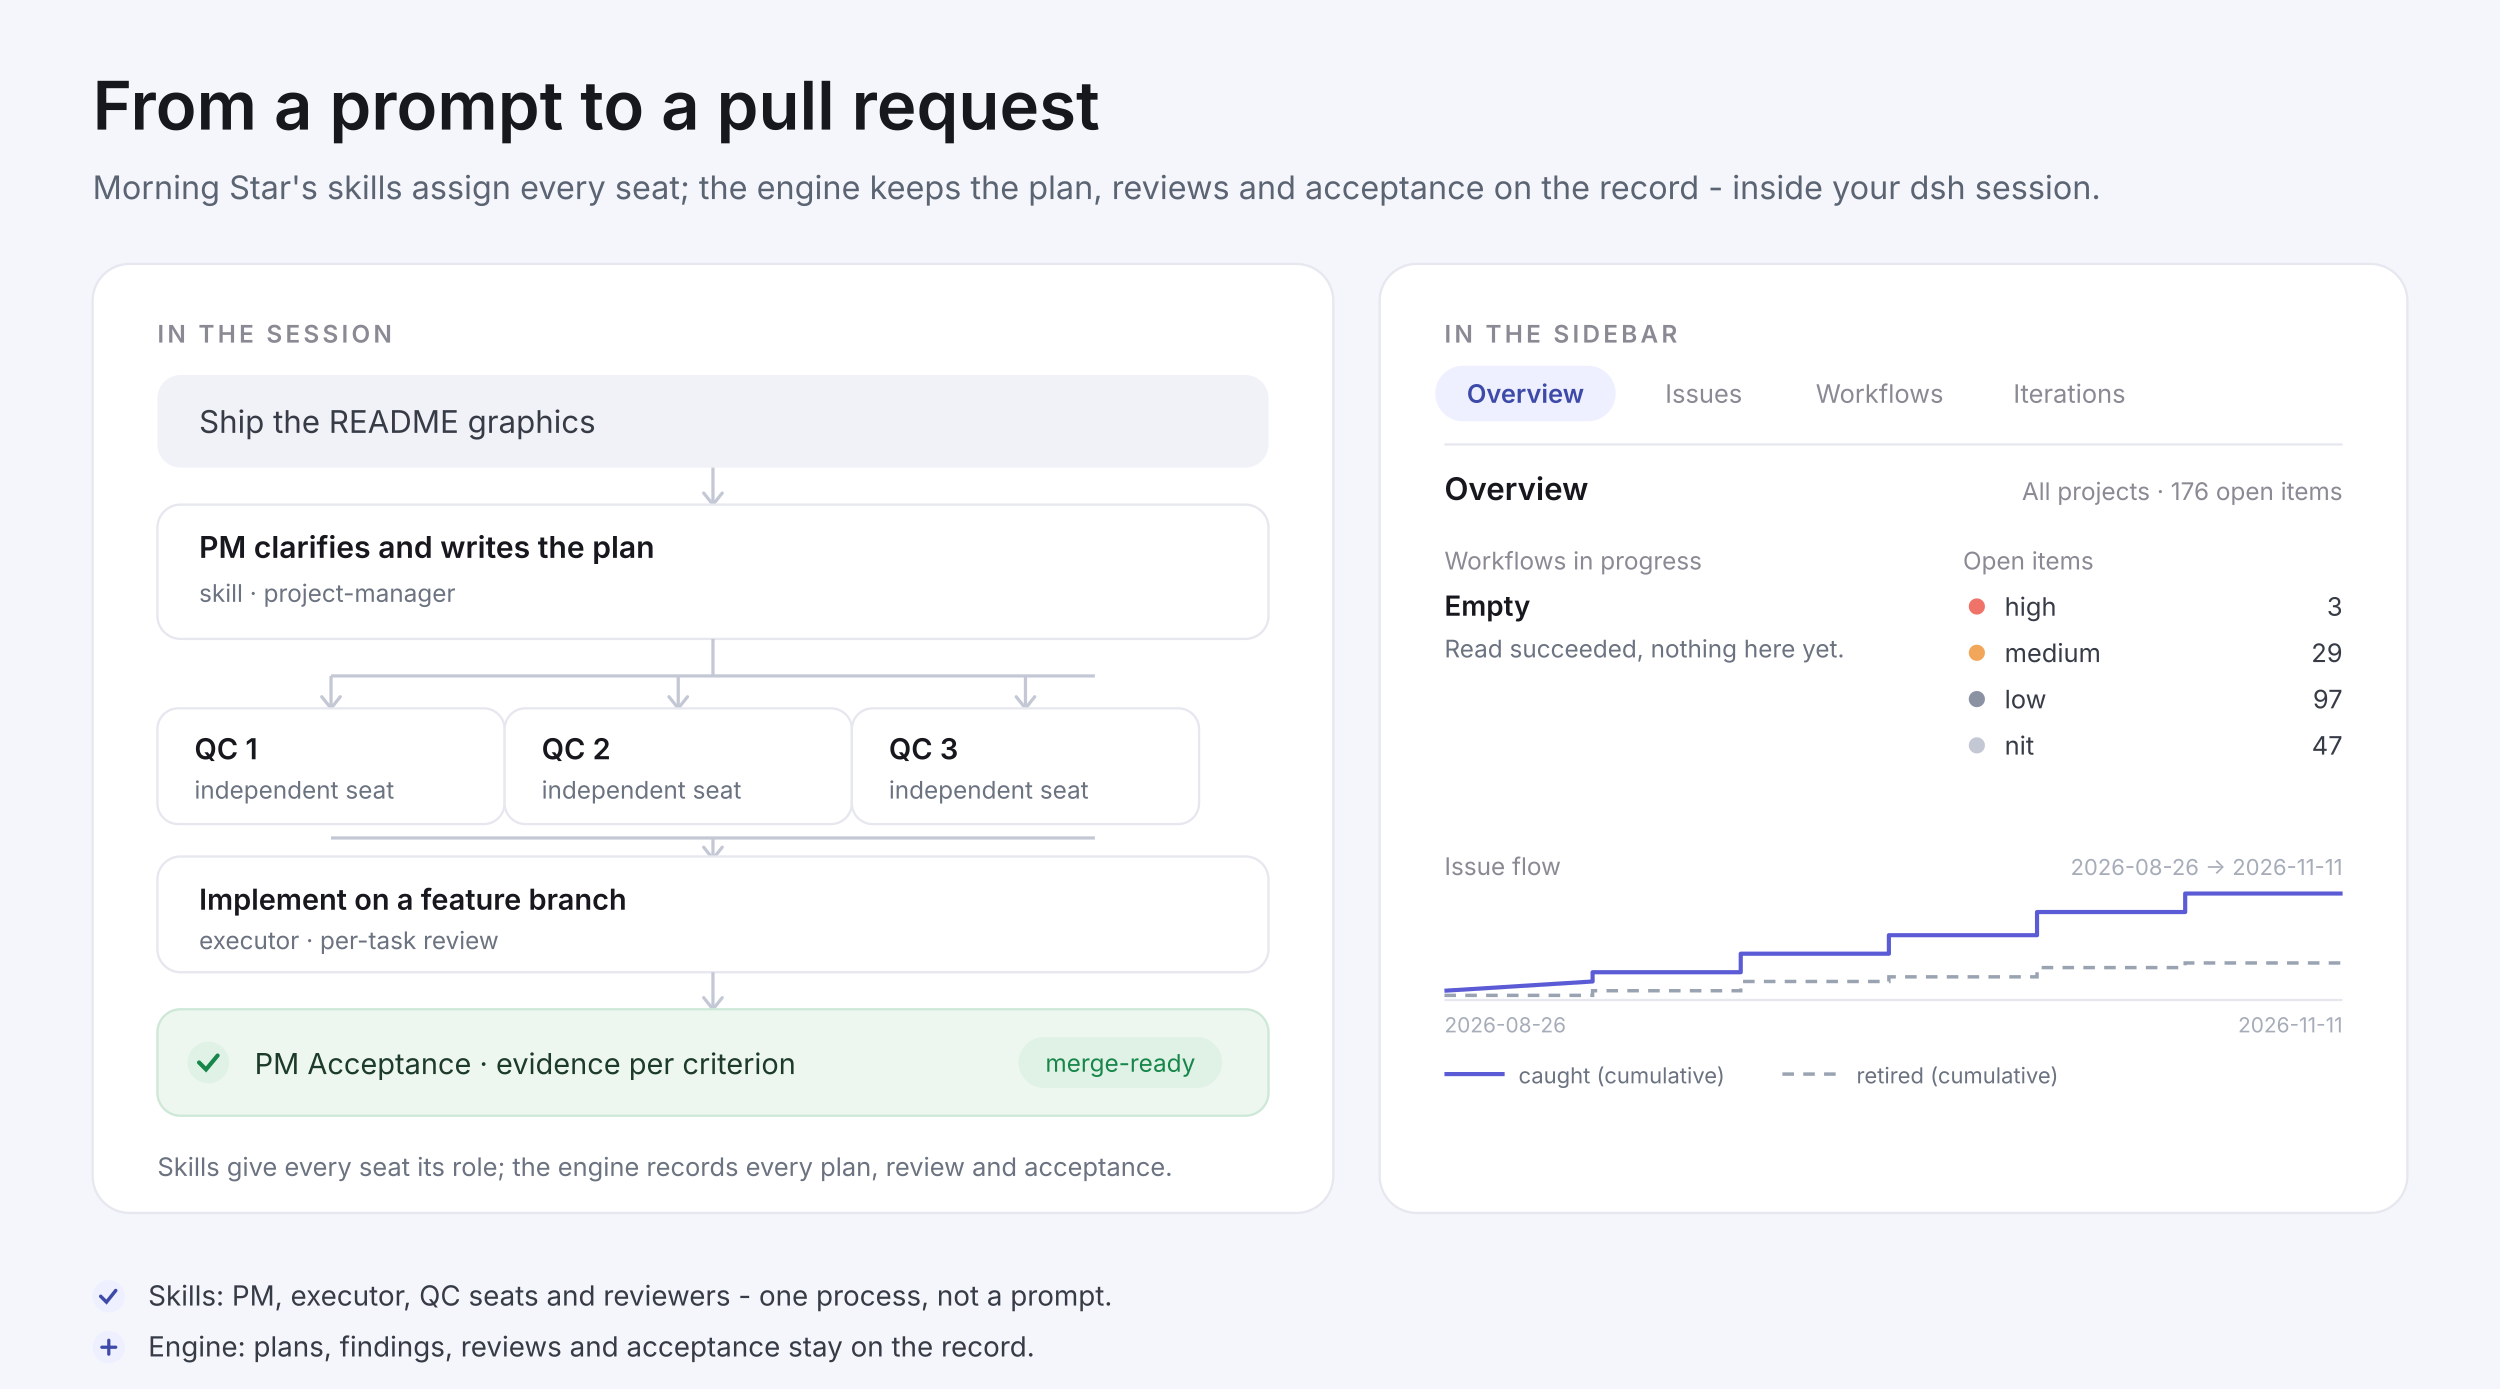
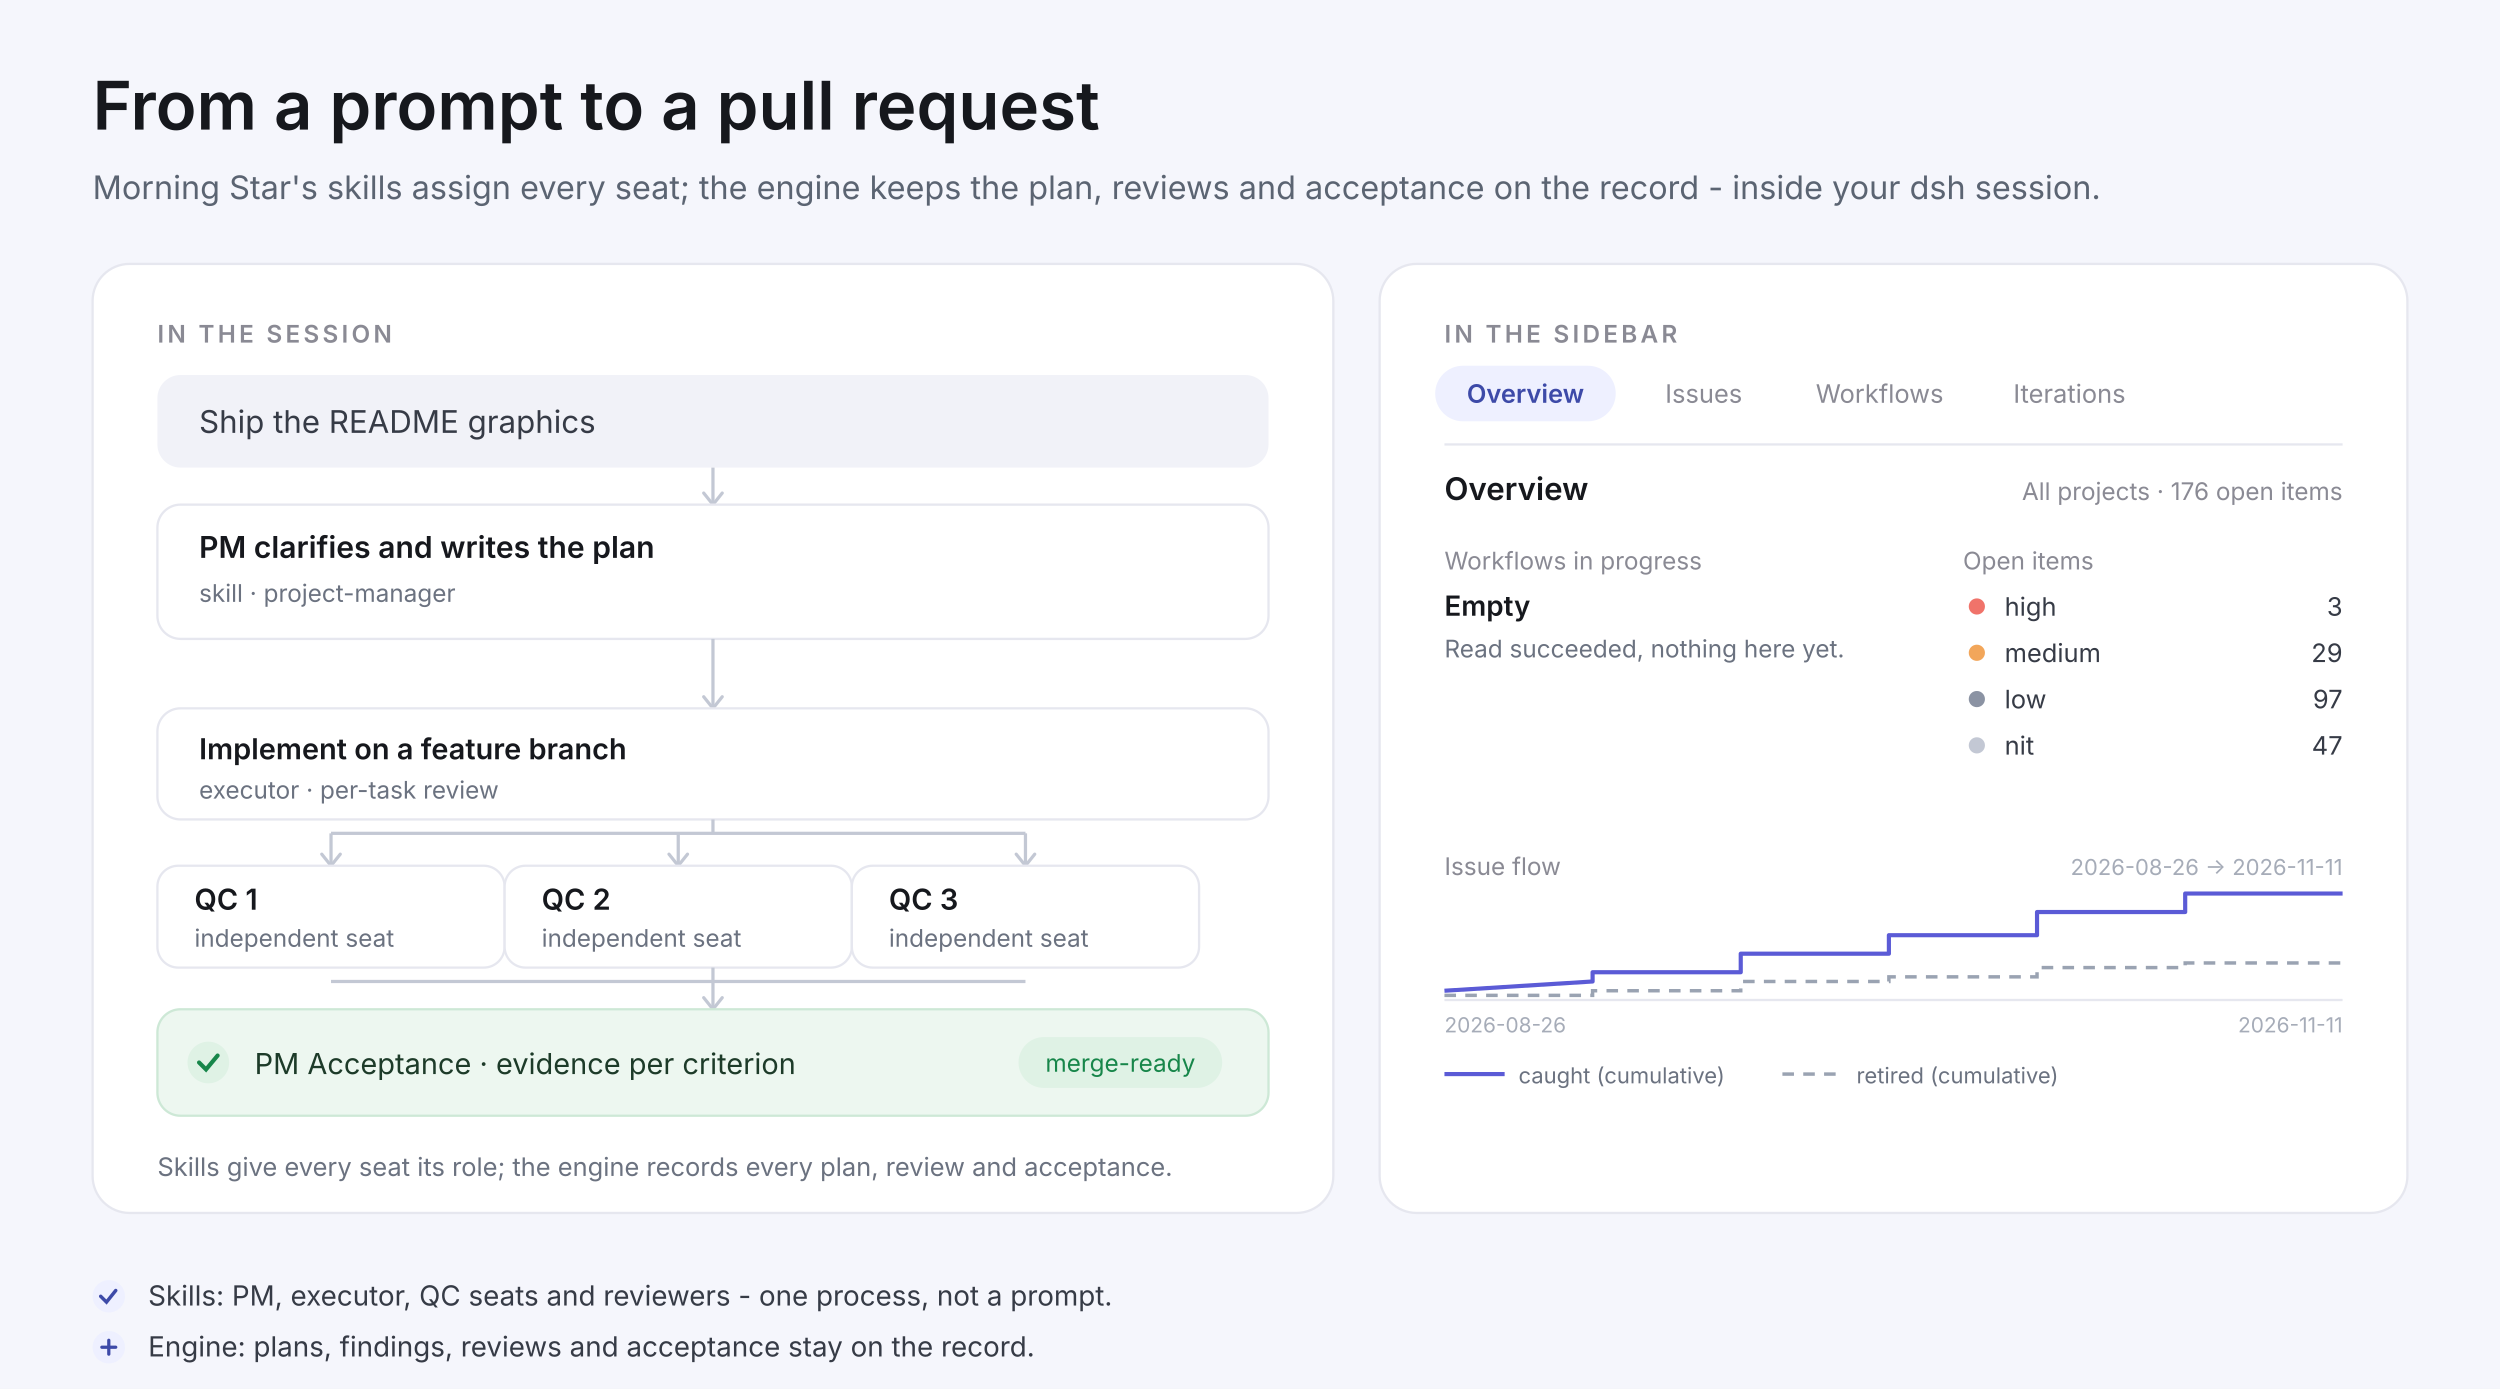
<svg xmlns="http://www.w3.org/2000/svg" width="1080" height="600" viewBox="0 0 1080 600" role="img" lang="en" aria-label="From a prompt to a pull request" font-family="-apple-system, 'SF Pro Text', 'Segoe UI', system-ui, 'PingFang SC', 'Microsoft YaHei', sans-serif">
  <rect width="1080" height="600" fill="#F5F6FC" />
  <text x="40" y="56" font-size="29" font-weight="600" fill="#16181D">From a prompt to a pull request</text>
  <text x="40" y="86" font-size="14" fill="#5B6472">Morning Star's skills assign every seat; the engine keeps the plan, reviews and acceptance on the record - inside your dsh session.</text>
  <rect x="40" y="114" width="536" height="410" rx="16" fill="#FFFFFF" stroke="#E6E7EF" />
  <text x="68" y="148" font-size="10.5" letter-spacing="1.4" font-weight="600" fill="#8A8A94">IN THE SESSION</text>
  <rect x="68" y="162" width="480" height="40" rx="10" fill="#F1F2F8" />
  <text x="86" y="187" font-size="13.5" fill="#363B46">Ship the README graphics</text>
  <line x1="308" y1="202" x2="308" y2="218" stroke="#C3C8D4" stroke-width="1.4" />
  <path d="M304 213l4 5 4-5" stroke="#C3C8D4" stroke-width="1.4" fill="none" stroke-linecap="round" />
  <rect x="68" y="218" width="480" height="58" rx="10" fill="#FFFFFF" stroke="#E6E7EF" />
  <text x="86" y="241" font-size="13" font-weight="600" fill="#16181D">PM clarifies and writes the plan</text>
  <text x="86" y="260" font-size="10.5" fill="#6B7280">skill · project-manager</text>
-   <line x1="308" y1="276" x2="308" y2="292" stroke="#C3C8D4" stroke-width="1.4" />
-   <line x1="143" y1="292" x2="473" y2="292" stroke="#C3C8D4" stroke-width="1.4" />
-   <line x1="143" y1="292" x2="143" y2="306" stroke="#C3C8D4" stroke-width="1.4" />
-   <path d="M139 301l4 5 4-5" stroke="#C3C8D4" stroke-width="1.4" fill="none" stroke-linecap="round" />
-   <rect x="68" y="306" width="150" height="50" rx="9" fill="#FFFFFF" stroke="#E6E7EF" />
-   <text x="84" y="328" font-size="12.5" font-weight="600" fill="#16181D">QC 1</text>
-   <text x="84" y="345" font-size="10.5" fill="#6B7280">independent seat</text>
-   <line x1="293" y1="292" x2="293" y2="306" stroke="#C3C8D4" stroke-width="1.4" />
-   <path d="M289 301l4 5 4-5" stroke="#C3C8D4" stroke-width="1.4" fill="none" stroke-linecap="round" />
-   <rect x="218" y="306" width="150" height="50" rx="9" fill="#FFFFFF" stroke="#E6E7EF" />
-   <text x="234" y="328" font-size="12.5" font-weight="600" fill="#16181D">QC 2</text>
-   <text x="234" y="345" font-size="10.5" fill="#6B7280">independent seat</text>
-   <line x1="443" y1="292" x2="443" y2="306" stroke="#C3C8D4" stroke-width="1.4" />
-   <path d="M439 301l4 5 4-5" stroke="#C3C8D4" stroke-width="1.4" fill="none" stroke-linecap="round" />
-   <rect x="368" y="306" width="150" height="50" rx="9" fill="#FFFFFF" stroke="#E6E7EF" />
-   <text x="384" y="328" font-size="12.5" font-weight="600" fill="#16181D">QC 3</text>
-   <text x="384" y="345" font-size="10.5" fill="#6B7280">independent seat</text>
-   <line x1="143" y1="362" x2="473" y2="362" stroke="#C3C8D4" stroke-width="1.4" />
-   <line x1="308" y1="362" x2="308" y2="370" stroke="#C3C8D4" stroke-width="1.4" />
-   <path d="M304 366l4 5 4-5" stroke="#C3C8D4" stroke-width="1.4" fill="none" stroke-linecap="round" />
-   <rect x="68" y="370" width="480" height="50" rx="10" fill="#FFFFFF" stroke="#E6E7EF" />
-   <text x="86" y="393" font-size="12.5" font-weight="600" fill="#16181D">Implement on a feature branch</text>
-   <text x="86" y="410" font-size="10.5" fill="#6B7280">executor · per-task review</text>
-   <line x1="308" y1="420" x2="308" y2="436" stroke="#C3C8D4" stroke-width="1.4" />
+   <line x1="308" y1="276" x2="308" y2="306" stroke="#C3C8D4" stroke-width="1.4" />
+   <path d="M304 301l4 5 4-5" stroke="#C3C8D4" stroke-width="1.4" fill="none" stroke-linecap="round" />
+   <rect x="68" y="306" width="480" height="48" rx="10" fill="#FFFFFF" stroke="#E6E7EF" />
+   <text x="86" y="328" font-size="12.5" font-weight="600" fill="#16181D">Implement on a feature branch</text>
+   <text x="86" y="345" font-size="10.5" fill="#6B7280">executor · per-task review</text>
+   <line x1="308" y1="354" x2="308" y2="360" stroke="#C3C8D4" stroke-width="1.4" />
+   <line x1="143" y1="360" x2="443" y2="360" stroke="#C3C8D4" stroke-width="1.4" />
+   <line x1="143" y1="360" x2="143" y2="374" stroke="#C3C8D4" stroke-width="1.4" />
+   <path d="M139 369l4 5 4-5" stroke="#C3C8D4" stroke-width="1.4" fill="none" stroke-linecap="round" />
+   <rect x="68" y="374" width="150" height="44" rx="9" fill="#FFFFFF" stroke="#E6E7EF" />
+   <text x="84" y="393" font-size="12.5" font-weight="600" fill="#16181D">QC 1</text>
+   <text x="84" y="409" font-size="10.5" fill="#6B7280">independent seat</text>
+   <line x1="293" y1="360" x2="293" y2="374" stroke="#C3C8D4" stroke-width="1.4" />
+   <path d="M289 369l4 5 4-5" stroke="#C3C8D4" stroke-width="1.4" fill="none" stroke-linecap="round" />
+   <rect x="218" y="374" width="150" height="44" rx="9" fill="#FFFFFF" stroke="#E6E7EF" />
+   <text x="234" y="393" font-size="12.5" font-weight="600" fill="#16181D">QC 2</text>
+   <text x="234" y="409" font-size="10.5" fill="#6B7280">independent seat</text>
+   <line x1="443" y1="360" x2="443" y2="374" stroke="#C3C8D4" stroke-width="1.4" />
+   <path d="M439 369l4 5 4-5" stroke="#C3C8D4" stroke-width="1.4" fill="none" stroke-linecap="round" />
+   <rect x="368" y="374" width="150" height="44" rx="9" fill="#FFFFFF" stroke="#E6E7EF" />
+   <text x="384" y="393" font-size="12.5" font-weight="600" fill="#16181D">QC 3</text>
+   <text x="384" y="409" font-size="10.5" fill="#6B7280">independent seat</text>
+   <line x1="143" y1="424" x2="443" y2="424" stroke="#C3C8D4" stroke-width="1.4" />
+   <line x1="308" y1="418" x2="308" y2="424" stroke="#C3C8D4" stroke-width="1.4" />
+   <line x1="308" y1="424" x2="308" y2="436" stroke="#C3C8D4" stroke-width="1.4" />
  <path d="M304 431l4 5 4-5" stroke="#C3C8D4" stroke-width="1.4" fill="none" stroke-linecap="round" />
  <rect x="68" y="436" width="480" height="46" rx="10" fill="#EDF7F0" stroke="#CDE8D6" />
  <circle cx="90" cy="459" r="9" fill="#DFF2E5" />
  <path d="M86 459l3 3 5-6" stroke="#17864A" stroke-width="1.8" fill="none" stroke-linecap="round" />
  <text x="110" y="464" font-size="12.5" fill="#1D3B29">PM Acceptance · evidence per criterion</text>
  <rect x="440" y="448" width="88" height="22" rx="11" fill="#DFF2E5" />
  <text x="484" y="463" font-size="10.5" fill="#17864A" text-anchor="middle">merge-ready</text>
  <text x="68" y="508" font-size="11" fill="#6B7280">Skills give every seat its role; the engine records every plan, review and acceptance.</text>
  <rect x="596" y="114" width="444" height="410" rx="16" fill="#FFFFFF" stroke="#E6E7EF" />
  <text x="624" y="148" font-size="10.5" letter-spacing="1.4" font-weight="600" fill="#8A8A94">IN THE SIDEBAR</text>
  <rect x="620" y="158" width="78" height="24" rx="12" fill="#EEF0FF" />
  <text x="659" y="174" font-size="11" fill="#3D4AA8" text-anchor="middle" font-weight="600">Overview</text>
  <rect x="706" y="158" width="60" height="24" rx="12" fill="transparent" />
  <text x="736" y="174" font-size="11" fill="#8A8A94" text-anchor="middle" font-weight="400">Issues</text>
  <rect x="774" y="158" width="76" height="24" rx="12" fill="transparent" />
  <text x="812" y="174" font-size="11" fill="#8A8A94" text-anchor="middle" font-weight="400">Workflows</text>
  <rect x="858" y="158" width="72" height="24" rx="12" fill="transparent" />
  <text x="894" y="174" font-size="11" fill="#8A8A94" text-anchor="middle" font-weight="400">Iterations</text>
  <line x1="624" y1="192" x2="1012" y2="192" stroke="#E6E7EF" />
  <text x="624" y="216" font-size="13.5" font-weight="600" fill="#16181D">Overview</text>
  <text x="1012" y="216" font-size="10.5" fill="#8A8A94" text-anchor="end">All projects · 176 open items</text>
  <text x="624" y="246" font-size="10.5" fill="#8A8A94">Workflows in progress</text>
  <text x="624" y="266" font-size="12" font-weight="600" fill="#16181D">Empty</text>
  <text x="624" y="284" font-size="10.5" fill="#6B7280">Read succeeded, nothing here yet.</text>
  <text x="848" y="246" font-size="10.5" fill="#8A8A94">Open items</text>
  <circle cx="854" cy="262" r="3.5" fill="#F0736A" />
  <text x="866" y="266" font-size="11" fill="#363B46">high</text>
  <text x="1012" y="266" font-size="11" fill="#363B46" text-anchor="end">3</text>
  <circle cx="854" cy="282" r="3.5" fill="#F2A65A" />
  <text x="866" y="286" font-size="11" fill="#363B46">medium</text>
  <text x="1012" y="286" font-size="11" fill="#363B46" text-anchor="end">29</text>
  <circle cx="854" cy="302" r="3.5" fill="#8B93A3" />
  <text x="866" y="306" font-size="11" fill="#363B46">low</text>
  <text x="1012" y="306" font-size="11" fill="#363B46" text-anchor="end">97</text>
  <circle cx="854" cy="322" r="3.5" fill="#C3C8D4" />
  <text x="866" y="326" font-size="11" fill="#363B46">nit</text>
  <text x="1012" y="326" font-size="11" fill="#363B46" text-anchor="end">47</text>
  <text x="624" y="378" font-size="10.5" fill="#8A8A94">Issue flow</text>
  <text x="1012" y="378" font-size="9.5" fill="#A6ACB8" text-anchor="end">2026-08-26 → 2026-11-11</text>
  <line x1="624" y1="432" x2="1012" y2="432" stroke="#E6E7EF" />
  <path d="M624 428 L688 424 L688 420 L752 420 L752 412 L816 412 L816 404 L880 404 L880 394 L944 394 L944 386 L1012 386" fill="none" stroke="#5B5BD6" stroke-width="1.8" stroke-linejoin="round" />
  <path d="M624 430 L688 430 L688 428 L752 428 L752 424 L816 424 L816 422 L880 422 L880 418 L944 418 L944 416 L1012 416" fill="none" stroke="#9AA3B2" stroke-width="1.5" stroke-dasharray="5 4" />
  <text x="624" y="446" font-size="9" fill="#A6ACB8">2026-08-26</text>
  <text x="1012" y="446" font-size="9" fill="#A6ACB8" text-anchor="end">2026-11-11</text>
  <line x1="624" y1="464" x2="650" y2="464" stroke="#5B5BD6" stroke-width="1.8" />
  <text x="656" y="468" font-size="9.5" fill="#6B7280">caught (cumulative)</text>
  <line x1="770" y1="464" x2="796" y2="464" stroke="#9AA3B2" stroke-width="1.5" stroke-dasharray="5 4" />
  <text x="802" y="468" font-size="9.5" fill="#6B7280">retired (cumulative)</text>
  <circle cx="47" cy="560" r="7" fill="#EEF0FF" />
  <path d="M43.5 560l2.5 2.5 4-5" stroke="#3D4AA8" stroke-width="1.5" fill="none" stroke-linecap="round" />
  <text x="64" y="564" font-size="12" fill="#363B46">Skills: PM, executor, QC seats and reviewers - one process, not a prompt.</text>
  <circle cx="47" cy="582" r="7" fill="#EEF0FF" />
  <path d="M44 582h6M47 579v6" stroke="#3D4AA8" stroke-width="1.4" stroke-linecap="round" />
  <text x="64" y="586" font-size="12" fill="#363B46">Engine: plans, findings, reviews and acceptance stay on the record.</text>
</svg>
